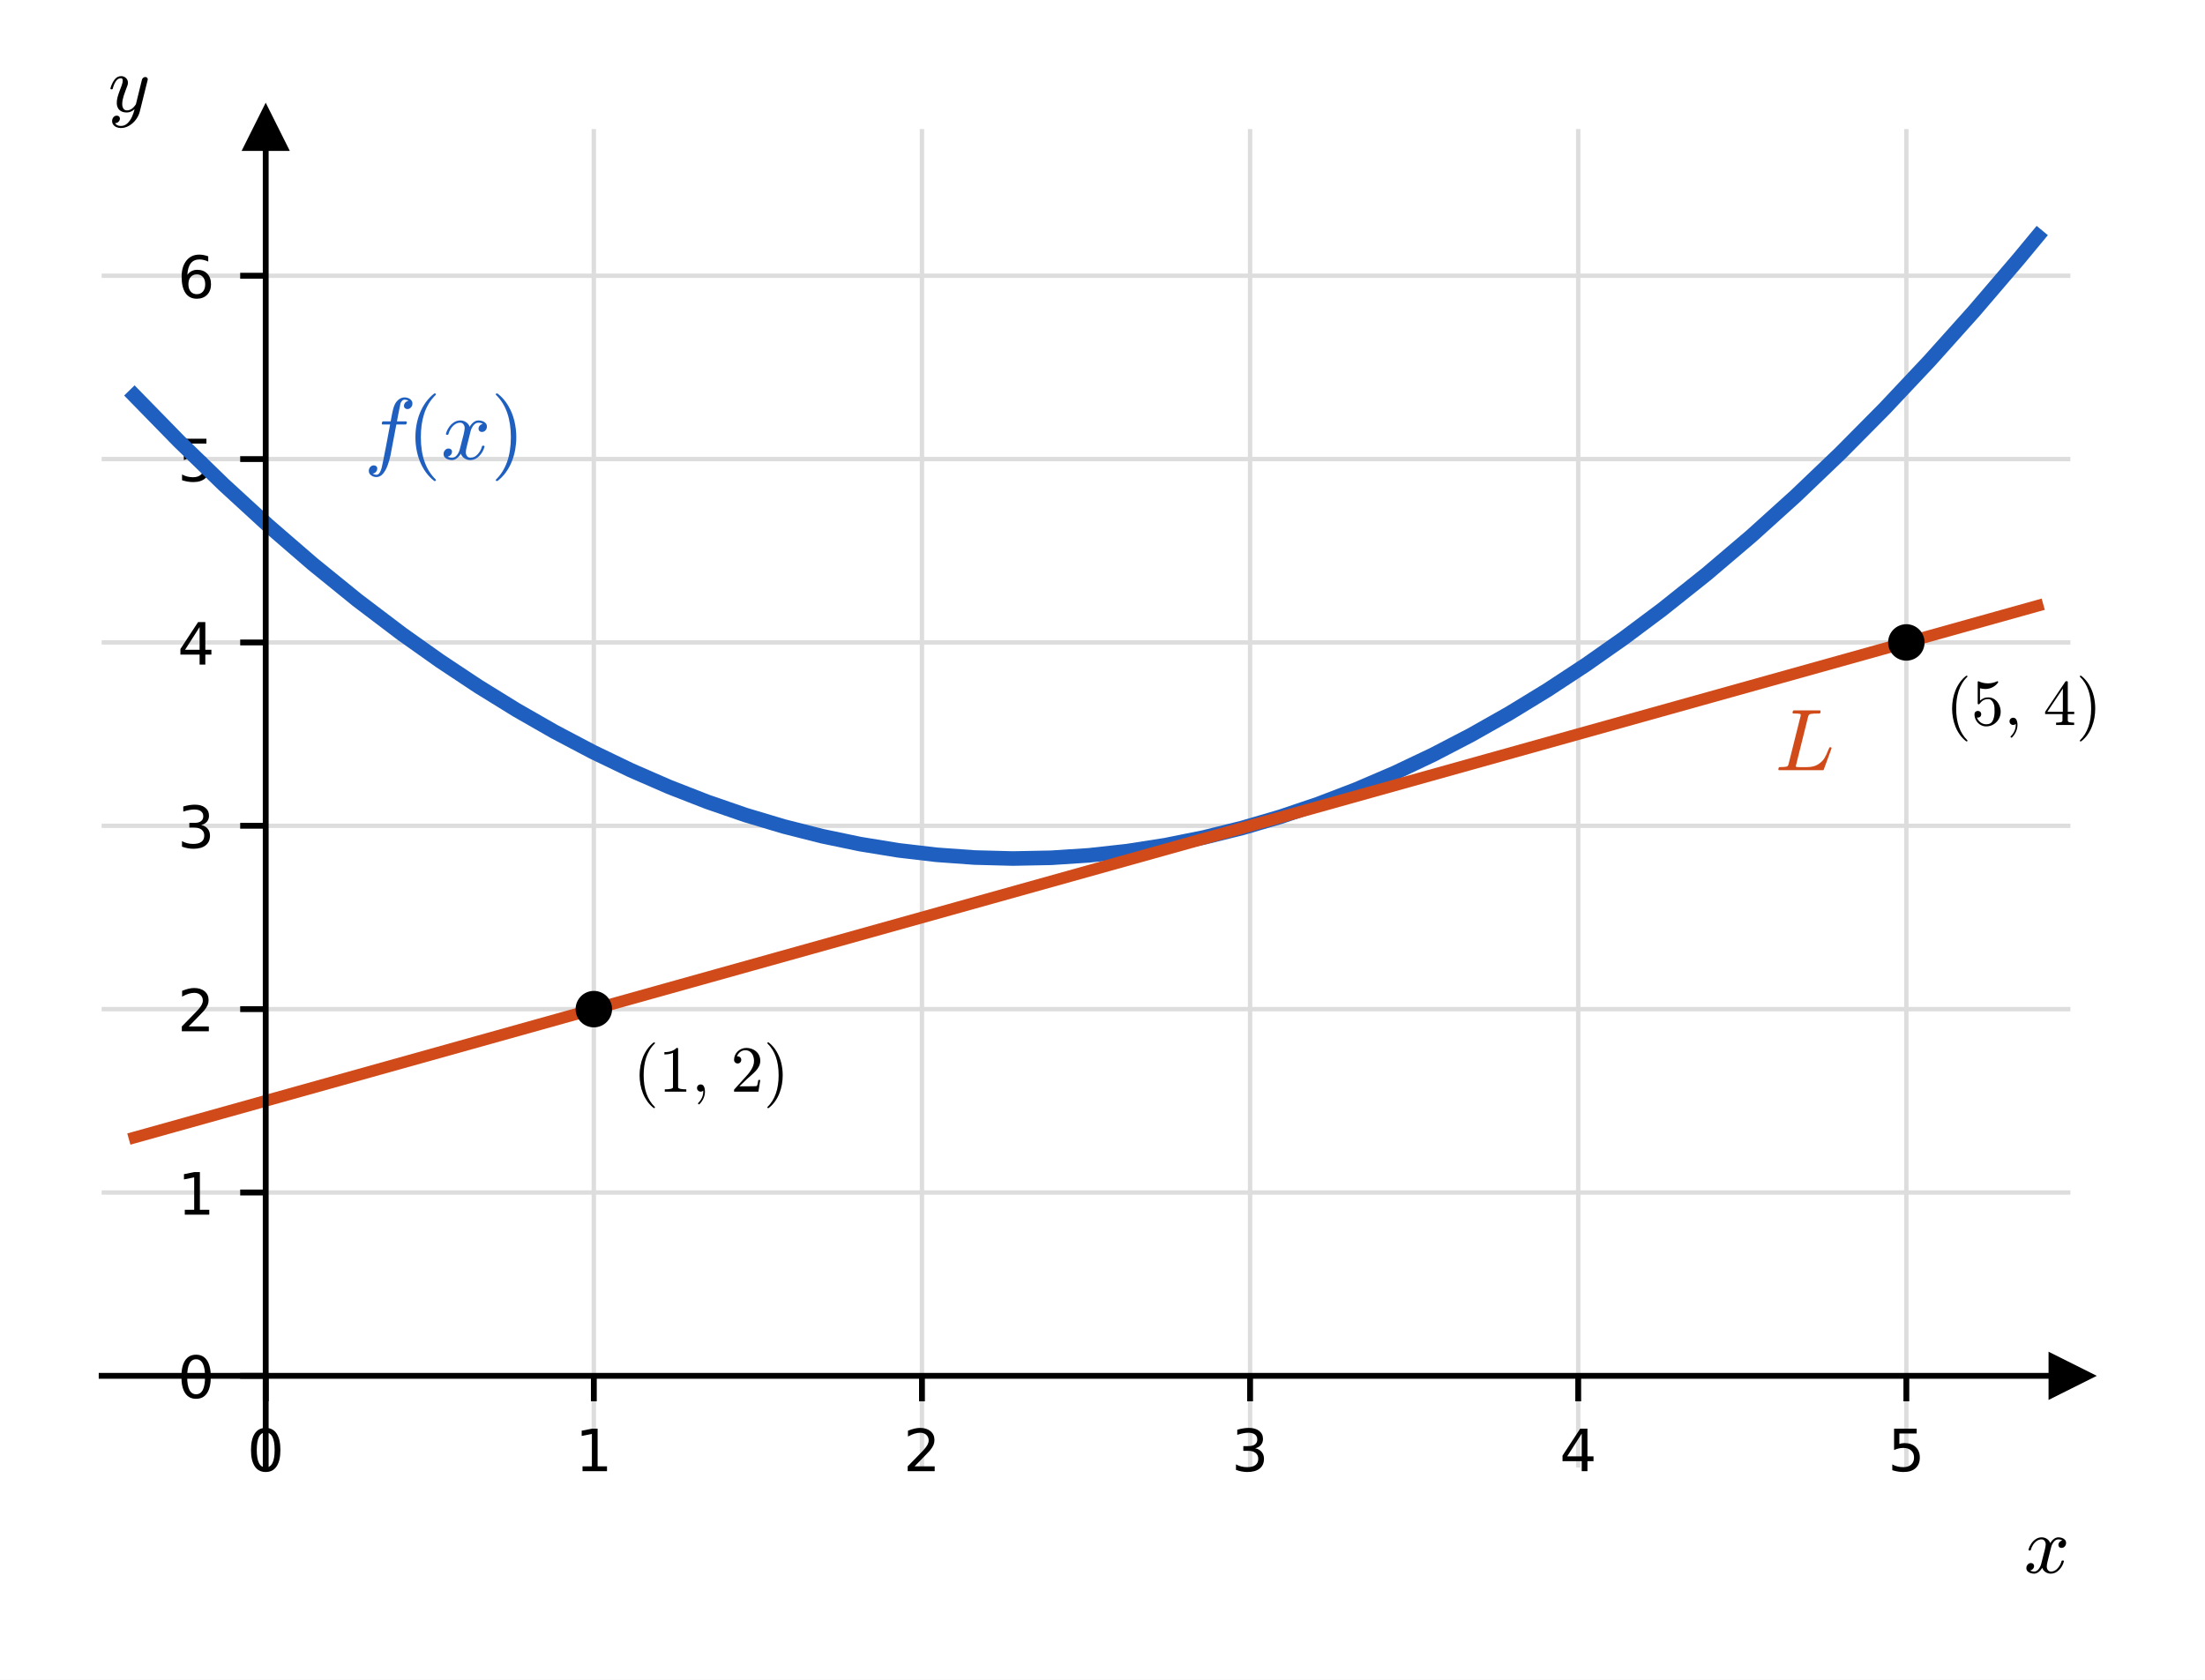
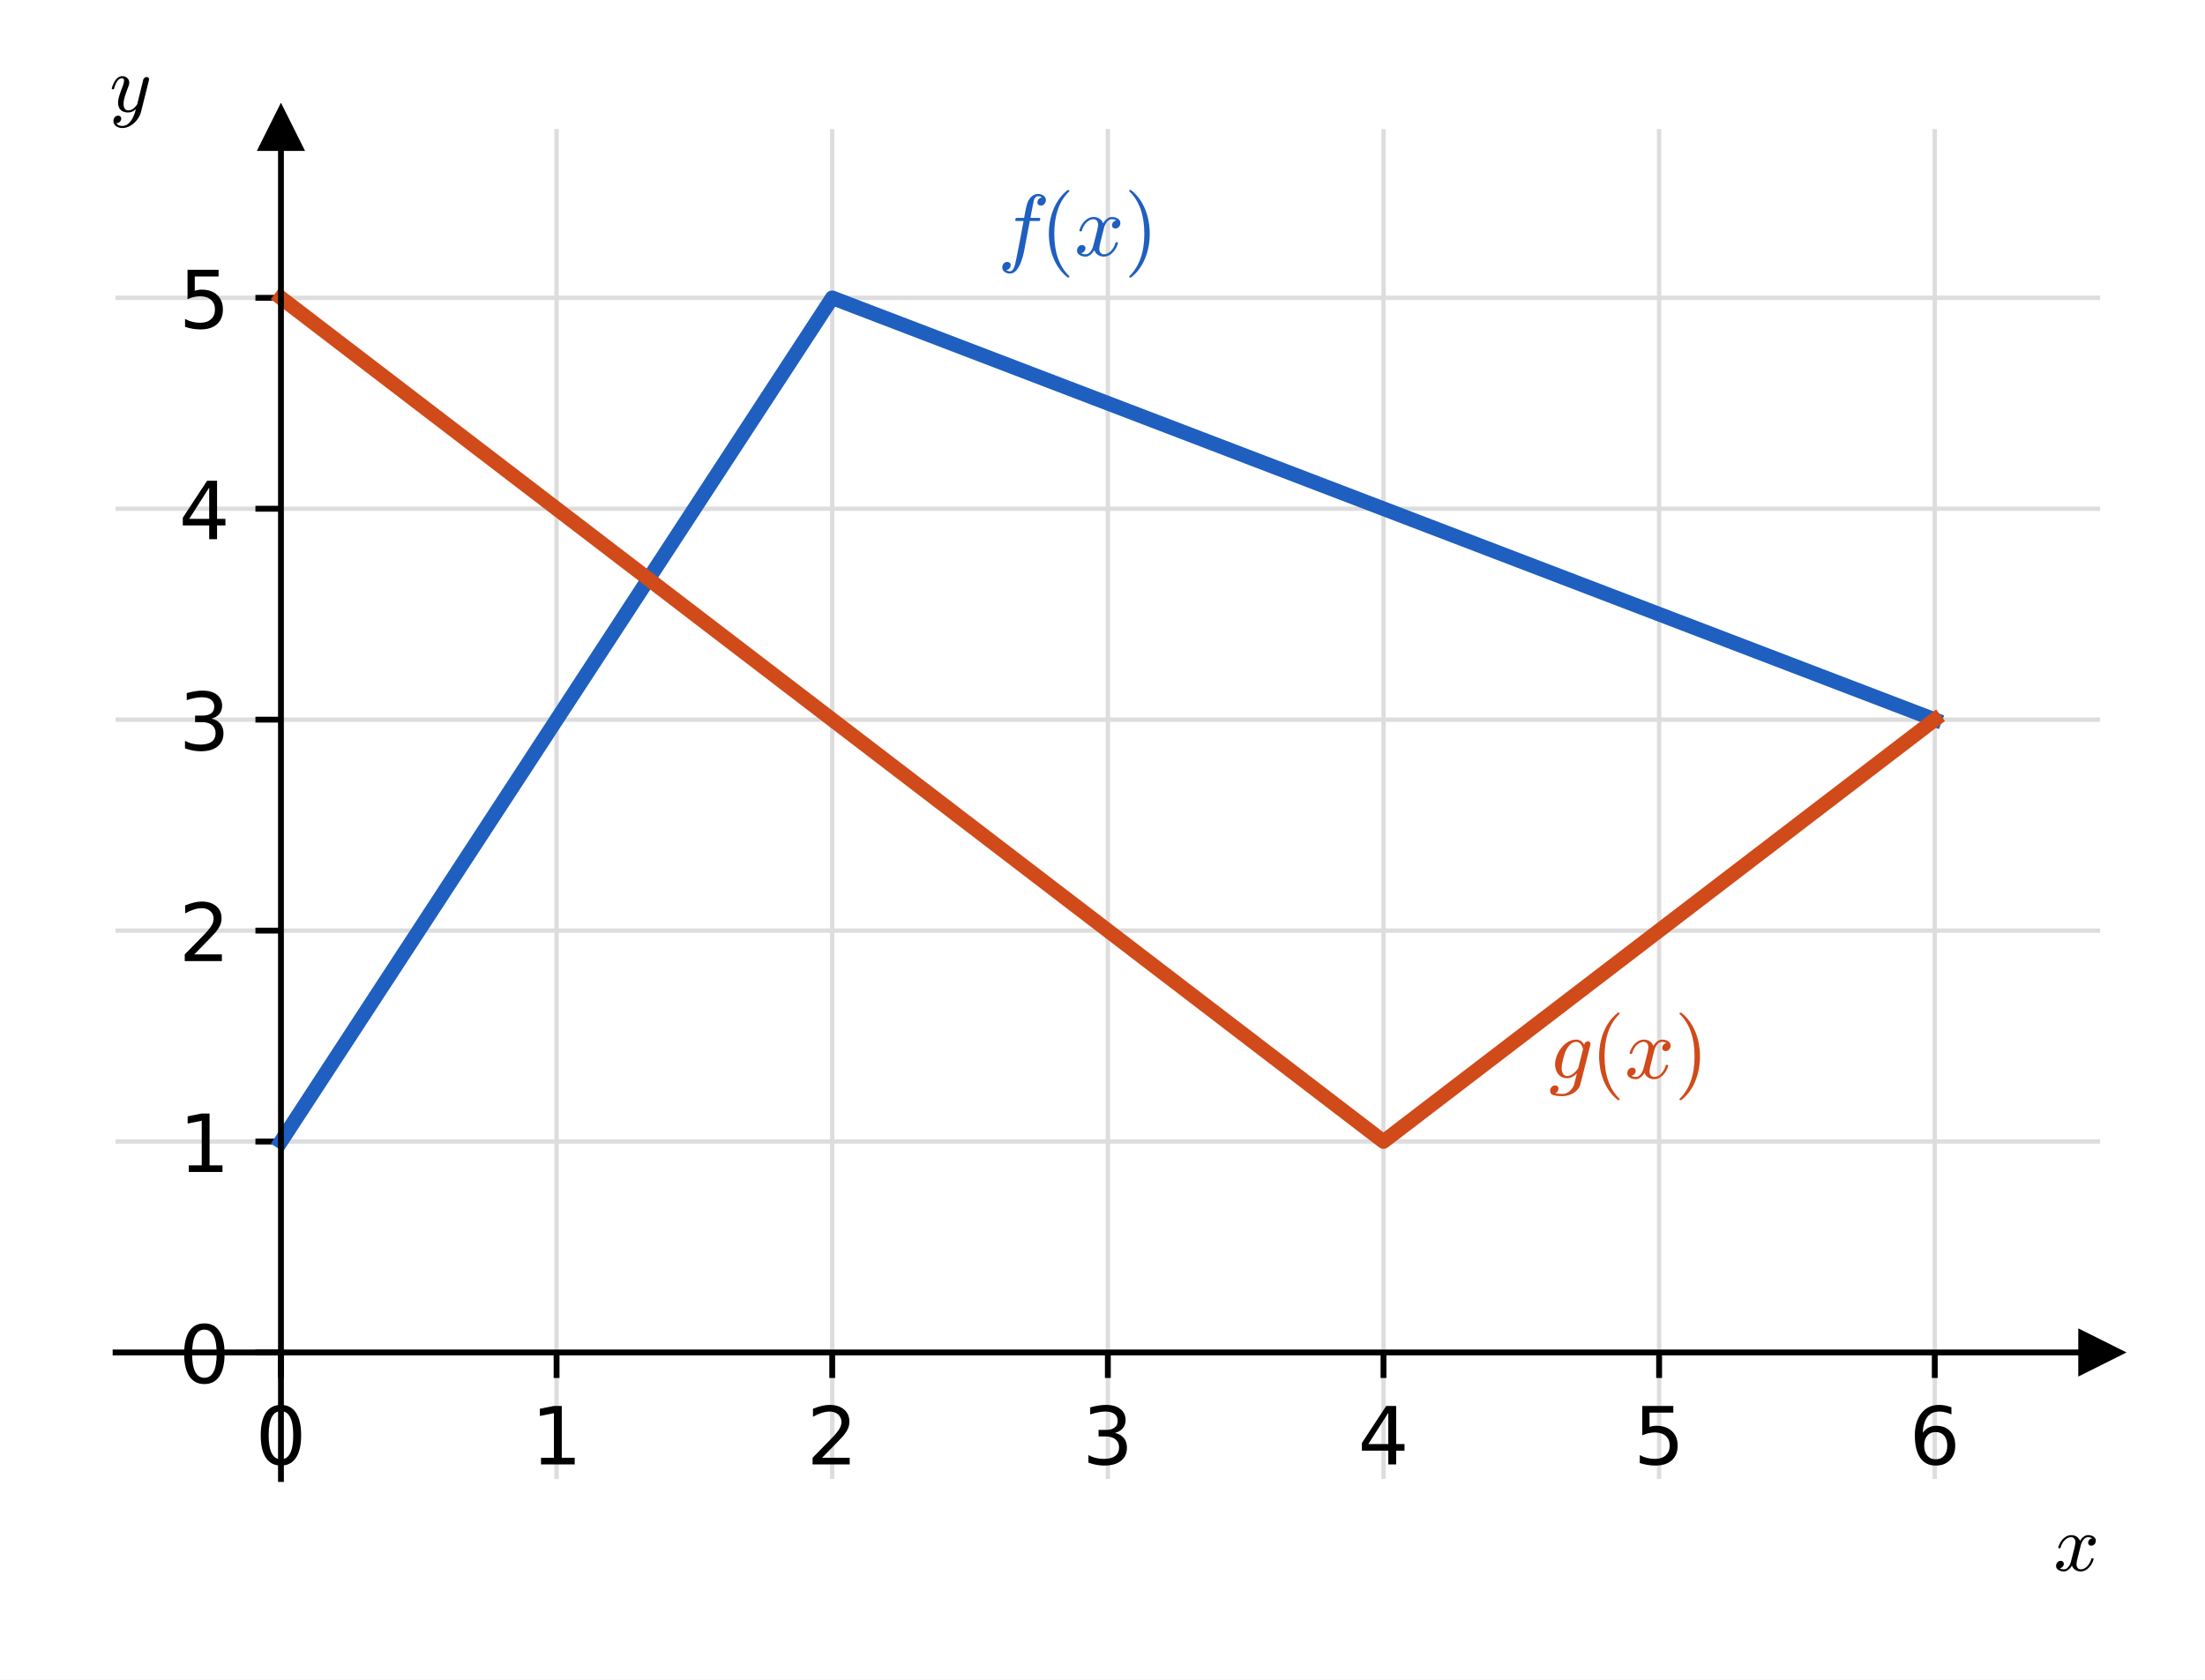
<svg xmlns="http://www.w3.org/2000/svg" xmlns:xlink="http://www.w3.org/1999/xlink" width="302.4pt" height="230.4pt" viewBox="0 0 302.4 230.4" version="1.1">
  <defs>
    <style type="text/css">*{stroke-linejoin: round; stroke-linecap: butt}</style>
  </defs>
  <g id="figure_1">
    <g id="patch_1">
      <path d="M 0 230.4  L 302.4 230.4  L 302.4 0  L 0 0  z " style="fill: #ffffff" />
    </g>
    <g id="axes_1">
      <g id="patch_2">
-         <path d="M 13.94 201.283  L 283.943 201.283  L 283.943 17.703  L 13.94 17.703  z " style="fill: #ffffff" />
+         <path d="M 15.849 202.86  L 288.02 202.86  L 288.02 17.703  L 15.849 17.703  z " style="fill: #ffffff" />
      </g>
      <g id="matplotlib.axis_1">
        <g id="xtick_1">
          <g id="line2d_1">
-             <path d="M 36.44 201.283  L 36.44 17.703  " clip-path="url(#p393268f11a)" style="fill: none; stroke: #dddddd; stroke-width: 0.6; stroke-linecap: square" />
+             <path d="M 38.53 202.86  L 38.53 17.703  " clip-path="url(#p8ba9bf5722)" style="fill: none; stroke: #dddddd; stroke-width: 0.6; stroke-linecap: square" />
          </g>
          <g id="line2d_2">
            <defs>
-               <path id="m65579dc578" d="M 0 0  L 0 3.5  " style="stroke: #000000; stroke-width: 0.8" />
+               <path id="m6b0a7094a6" d="M 0 0  L 0 3.5  " style="stroke: #000000; stroke-width: 0.8" />
            </defs>
            <g>
-               <use xlink:href="#m65579dc578" x="36.44" y="188.709" style="stroke: #000000; stroke-width: 0.8" />
+               <use xlink:href="#m6b0a7094a6" x="38.53" y="185.502" style="stroke: #000000; stroke-width: 0.8" />
            </g>
          </g>
          <g id="text_1">
-             <g transform="translate(33.89523 201.7876) scale(0.08 -0.08)">
+             <g transform="translate(35.03031 200.8599) scale(0.11 -0.11)">
              <defs>
                <path id="DejaVuSans-30" d="M 2034 4250  Q 1547 4250 1301 3770  Q 1056 3291 1056 2328  Q 1056 1369 1301 889  Q 1547 409 2034 409  Q 2525 409 2770 889  Q 3016 1369 3016 2328  Q 3016 3291 2770 3770  Q 2525 4250 2034 4250  z M 2034 4750  Q 2819 4750 3233 4129  Q 3647 3509 3647 2328  Q 3647 1150 3233 529  Q 2819 -91 2034 -91  Q 1250 -91 836 529  Q 422 1150 422 2328  Q 422 3509 836 4129  Q 1250 4750 2034 4750  z " transform="scale(0.015625)" />
              </defs>
              <use xlink:href="#DejaVuSans-30" />
            </g>
          </g>
        </g>
        <g id="xtick_2">
          <g id="line2d_3">
-             <path d="M 81.441 201.283  L 81.441 17.703  " clip-path="url(#p393268f11a)" style="fill: none; stroke: #dddddd; stroke-width: 0.6; stroke-linecap: square" />
+             <path d="M 76.331 202.86  L 76.331 17.703  " clip-path="url(#p8ba9bf5722)" style="fill: none; stroke: #dddddd; stroke-width: 0.6; stroke-linecap: square" />
          </g>
          <g id="line2d_4">
            <g>
-               <use xlink:href="#m65579dc578" x="81.441" y="188.709" style="stroke: #000000; stroke-width: 0.8" />
+               <use xlink:href="#m6b0a7094a6" x="76.331" y="185.502" style="stroke: #000000; stroke-width: 0.8" />
            </g>
          </g>
          <g id="text_2">
-             <g transform="translate(78.8957 201.7876) scale(0.08 -0.08)">
+             <g transform="translate(72.83187 200.8599) scale(0.11 -0.11)">
              <defs>
                <path id="DejaVuSans-31" d="M 794 531  L 1825 531  L 1825 4091  L 703 3866  L 703 4441  L 1819 4666  L 2450 4666  L 2450 531  L 3481 531  L 3481 0  L 794 0  L 794 531  z " transform="scale(0.015625)" />
              </defs>
              <use xlink:href="#DejaVuSans-31" />
            </g>
          </g>
        </g>
        <g id="xtick_3">
          <g id="line2d_5">
-             <path d="M 126.441 201.283  L 126.441 17.703  " clip-path="url(#p393268f11a)" style="fill: none; stroke: #dddddd; stroke-width: 0.6; stroke-linecap: square" />
+             <path d="M 114.133 202.86  L 114.133 17.703  " clip-path="url(#p8ba9bf5722)" style="fill: none; stroke: #dddddd; stroke-width: 0.6; stroke-linecap: square" />
          </g>
          <g id="line2d_6">
            <g>
-               <use xlink:href="#m65579dc578" x="126.441" y="188.709" style="stroke: #000000; stroke-width: 0.8" />
+               <use xlink:href="#m6b0a7094a6" x="114.133" y="185.502" style="stroke: #000000; stroke-width: 0.8" />
            </g>
          </g>
          <g id="text_3">
-             <g transform="translate(123.8962 201.7876) scale(0.08 -0.08)">
+             <g transform="translate(110.6334 200.8599) scale(0.11 -0.11)">
              <defs>
                <path id="DejaVuSans-32" d="M 1228 531  L 3431 531  L 3431 0  L 469 0  L 469 531  Q 828 903 1448 1529  Q 2069 2156 2228 2338  Q 2531 2678 2651 2914  Q 2772 3150 2772 3378  Q 2772 3750 2511 3984  Q 2250 4219 1831 4219  Q 1534 4219 1204 4116  Q 875 4013 500 3803  L 500 4441  Q 881 4594 1212 4672  Q 1544 4750 1819 4750  Q 2544 4750 2975 4387  Q 3406 4025 3406 3419  Q 3406 3131 3298 2873  Q 3191 2616 2906 2266  Q 2828 2175 2409 1742  Q 1991 1309 1228 531  z " transform="scale(0.015625)" />
              </defs>
              <use xlink:href="#DejaVuSans-32" />
            </g>
          </g>
        </g>
        <g id="xtick_4">
          <g id="line2d_7">
-             <path d="M 171.442 201.283  L 171.442 17.703  " clip-path="url(#p393268f11a)" style="fill: none; stroke: #dddddd; stroke-width: 0.6; stroke-linecap: square" />
+             <path d="M 151.934 202.86  L 151.934 17.703  " clip-path="url(#p8ba9bf5722)" style="fill: none; stroke: #dddddd; stroke-width: 0.6; stroke-linecap: square" />
          </g>
          <g id="line2d_8">
            <g>
-               <use xlink:href="#m65579dc578" x="171.442" y="188.709" style="stroke: #000000; stroke-width: 0.8" />
+               <use xlink:href="#m6b0a7094a6" x="151.934" y="185.502" style="stroke: #000000; stroke-width: 0.8" />
            </g>
          </g>
          <g id="text_4">
-             <g transform="translate(168.8966 201.7876) scale(0.08 -0.08)">
+             <g transform="translate(148.435 200.8599) scale(0.11 -0.11)">
              <defs>
                <path id="DejaVuSans-33" d="M 2597 2516  Q 3050 2419 3304 2112  Q 3559 1806 3559 1356  Q 3559 666 3084 287  Q 2609 -91 1734 -91  Q 1441 -91 1130 -33  Q 819 25 488 141  L 488 750  Q 750 597 1062 519  Q 1375 441 1716 441  Q 2309 441 2620 675  Q 2931 909 2931 1356  Q 2931 1769 2642 2001  Q 2353 2234 1838 2234  L 1294 2234  L 1294 2753  L 1863 2753  Q 2328 2753 2575 2939  Q 2822 3125 2822 3475  Q 2822 3834 2567 4026  Q 2313 4219 1838 4219  Q 1578 4219 1281 4162  Q 984 4106 628 3988  L 628 4550  Q 988 4650 1302 4700  Q 1616 4750 1894 4750  Q 2613 4750 3031 4423  Q 3450 4097 3450 3541  Q 3450 3153 3228 2886  Q 3006 2619 2597 2516  z " transform="scale(0.015625)" />
              </defs>
              <use xlink:href="#DejaVuSans-33" />
            </g>
          </g>
        </g>
        <g id="xtick_5">
          <g id="line2d_9">
-             <path d="M 216.442 201.283  L 216.442 17.703  " clip-path="url(#p393268f11a)" style="fill: none; stroke: #dddddd; stroke-width: 0.6; stroke-linecap: square" />
+             <path d="M 189.736 202.86  L 189.736 17.703  " clip-path="url(#p8ba9bf5722)" style="fill: none; stroke: #dddddd; stroke-width: 0.6; stroke-linecap: square" />
          </g>
          <g id="line2d_10">
            <g>
-               <use xlink:href="#m65579dc578" x="216.442" y="188.709" style="stroke: #000000; stroke-width: 0.8" />
+               <use xlink:href="#m6b0a7094a6" x="189.736" y="185.502" style="stroke: #000000; stroke-width: 0.8" />
            </g>
          </g>
          <g id="text_5">
-             <g transform="translate(213.8971 201.7876) scale(0.08 -0.08)">
+             <g transform="translate(186.2366 200.8599) scale(0.11 -0.11)">
              <defs>
                <path id="DejaVuSans-34" d="M 2419 4116  L 825 1625  L 2419 1625  L 2419 4116  z M 2253 4666  L 3047 4666  L 3047 1625  L 3713 1625  L 3713 1100  L 3047 1100  L 3047 0  L 2419 0  L 2419 1100  L 313 1100  L 313 1709  L 2253 4666  z " transform="scale(0.015625)" />
              </defs>
              <use xlink:href="#DejaVuSans-34" />
            </g>
          </g>
        </g>
        <g id="xtick_6">
          <g id="line2d_11">
-             <path d="M 261.443 201.283  L 261.443 17.703  " clip-path="url(#p393268f11a)" style="fill: none; stroke: #dddddd; stroke-width: 0.6; stroke-linecap: square" />
+             <path d="M 227.537 202.86  L 227.537 17.703  " clip-path="url(#p8ba9bf5722)" style="fill: none; stroke: #dddddd; stroke-width: 0.6; stroke-linecap: square" />
          </g>
          <g id="line2d_12">
            <g>
-               <use xlink:href="#m65579dc578" x="261.443" y="188.709" style="stroke: #000000; stroke-width: 0.8" />
+               <use xlink:href="#m6b0a7094a6" x="227.537" y="185.502" style="stroke: #000000; stroke-width: 0.8" />
            </g>
          </g>
          <g id="text_6">
-             <g transform="translate(258.8976 201.7876) scale(0.08 -0.08)">
+             <g transform="translate(224.0381 200.8599) scale(0.11 -0.11)">
              <defs>
                <path id="DejaVuSans-35" d="M 691 4666  L 3169 4666  L 3169 4134  L 1269 4134  L 1269 2991  Q 1406 3038 1543 3061  Q 1681 3084 1819 3084  Q 2600 3084 3056 2656  Q 3513 2228 3513 1497  Q 3513 744 3044 326  Q 2575 -91 1722 -91  Q 1428 -91 1123 -41  Q 819 9 494 109  L 494 744  Q 775 591 1075 516  Q 1375 441 1709 441  Q 2250 441 2565 725  Q 2881 1009 2881 1497  Q 2881 1984 2565 2268  Q 2250 2553 1709 2553  Q 1456 2553 1204 2497  Q 953 2441 691 2322  L 691 4666  z " transform="scale(0.015625)" />
              </defs>
              <use xlink:href="#DejaVuSans-35" />
            </g>
          </g>
        </g>
-         <g id="text_7">
-           <g transform="translate(277.5628 215.8096) scale(0.11 -0.11)">
+         <g id="xtick_7">
+           <g id="line2d_13">
+             <path d="M 265.339 202.86  L 265.339 17.703  " clip-path="url(#p8ba9bf5722)" style="fill: none; stroke: #dddddd; stroke-width: 0.6; stroke-linecap: square" />
+           </g>
+           <g id="line2d_14">
+             <g>
+               <use xlink:href="#m6b0a7094a6" x="265.339" y="185.502" style="stroke: #000000; stroke-width: 0.8" />
+             </g>
+           </g>
+           <g id="text_7">
+             <g transform="translate(261.8397 200.8599) scale(0.11 -0.11)">
+               <defs>
+                 <path id="DejaVuSans-36" d="M 2113 2584  Q 1688 2584 1439 2293  Q 1191 2003 1191 1497  Q 1191 994 1439 701  Q 1688 409 2113 409  Q 2538 409 2786 701  Q 3034 994 3034 1497  Q 3034 2003 2786 2293  Q 2538 2584 2113 2584  z M 3366 4563  L 3366 3988  Q 3128 4100 2886 4159  Q 2644 4219 2406 4219  Q 1781 4219 1451 3797  Q 1122 3375 1075 2522  Q 1259 2794 1537 2939  Q 1816 3084 2150 3084  Q 2853 3084 3261 2657  Q 3669 2231 3669 1497  Q 3669 778 3244 343  Q 2819 -91 2113 -91  Q 1303 -91 875 529  Q 447 1150 447 2328  Q 447 3434 972 4092  Q 1497 4750 2381 4750  Q 2619 4750 2861 4703  Q 3103 4656 3366 4563  z " transform="scale(0.015625)" />
+               </defs>
+               <use xlink:href="#DejaVuSans-36" />
+             </g>
+           </g>
+         </g>
+         <g id="text_8">
+           <g transform="translate(281.64 215.5059) scale(0.11 -0.11)">
            <defs>
              <path id="Cmmi10-78" d="M 500 184  Q 613 97 819 97  Q 1019 97 1172 289  Q 1325 481 1381 709  L 1672 1844  Q 1741 2153 1741 2266  Q 1741 2425 1652 2544  Q 1563 2663 1403 2663  Q 1200 2663 1022 2536  Q 844 2409 722 2214  Q 600 2019 550 1819  Q 538 1778 500 1778  L 422 1778  Q 372 1778 372 1838  L 372 1856  Q 434 2094 584 2320  Q 734 2547 951 2687  Q 1169 2828 1416 2828  Q 1650 2828 1839 2703  Q 2028 2578 2106 2363  Q 2216 2559 2386 2693  Q 2556 2828 2759 2828  Q 2897 2828 3040 2779  Q 3184 2731 3275 2631  Q 3366 2531 3366 2381  Q 3366 2219 3261 2101  Q 3156 1984 2994 1984  Q 2891 1984 2822 2050  Q 2753 2116 2753 2216  Q 2753 2350 2845 2451  Q 2938 2553 3066 2572  Q 2950 2663 2747 2663  Q 2541 2663 2389 2472  Q 2238 2281 2175 2047  L 1894 916  Q 1825 659 1825 494  Q 1825 331 1917 214  Q 2009 97 2163 97  Q 2463 97 2698 361  Q 2934 625 3009 941  Q 3022 978 3059 978  L 3138 978  Q 3163 978 3178 961  Q 3194 944 3194 922  Q 3194 916 3188 903  Q 3097 522 2806 225  Q 2516 -72 2150 -72  Q 1916 -72 1727 54  Q 1538 181 1459 397  Q 1359 209 1182 68  Q 1006 -72 806 -72  Q 669 -72 523 -23  Q 378 25 287 125  Q 197 225 197 378  Q 197 528 301 651  Q 406 775 563 775  Q 669 775 741 711  Q 813 647 813 544  Q 813 409 723 309  Q 634 209 500 184  z " transform="scale(0.015625)" />
            </defs>
            <use xlink:href="#Cmmi10-78" transform="translate(0 0.8125)" />
          </g>
        </g>
      </g>
      <g id="matplotlib.axis_2">
        <g id="ytick_1">
-           <g id="line2d_13">
-             <path d="M 13.94 188.709  L 283.943 188.709  " clip-path="url(#p393268f11a)" style="fill: none; stroke: #dddddd; stroke-width: 0.6; stroke-linecap: square" />
-           </g>
-           <g id="line2d_14">
+           <g id="line2d_15">
+             <path d="M 15.849 185.502  L 288.02 185.502  " clip-path="url(#p8ba9bf5722)" style="fill: none; stroke: #dddddd; stroke-width: 0.6; stroke-linecap: square" />
+           </g>
+           <g id="line2d_16">
            <defs>
-               <path id="m1fa55001bf" d="M 0 0  L -3.5 0  " style="stroke: #000000; stroke-width: 0.8" />
+               <path id="m00e5657a5b" d="M 0 0  L -3.5 0  " style="stroke: #000000; stroke-width: 0.8" />
            </defs>
            <g>
-               <use xlink:href="#m1fa55001bf" x="36.44" y="188.709" style="stroke: #000000; stroke-width: 0.8" />
-             </g>
-           </g>
-           <g id="text_8">
-             <g transform="translate(24.35023 191.7482) scale(0.08 -0.08)">
+               <use xlink:href="#m00e5657a5b" x="38.53" y="185.502" style="stroke: #000000; stroke-width: 0.8" />
+             </g>
+           </g>
+           <g id="text_9">
+             <g transform="translate(24.53094 189.6808) scale(0.11 -0.11)">
              <use xlink:href="#DejaVuSans-30" />
            </g>
          </g>
        </g>
        <g id="ytick_2">
-           <g id="line2d_15">
-             <path d="M 13.94 163.561  L 283.943 163.561  " clip-path="url(#p393268f11a)" style="fill: none; stroke: #dddddd; stroke-width: 0.6; stroke-linecap: square" />
-           </g>
-           <g id="line2d_16">
-             <g>
-               <use xlink:href="#m1fa55001bf" x="36.44" y="163.561" style="stroke: #000000; stroke-width: 0.8" />
-             </g>
-           </g>
-           <g id="text_9">
-             <g transform="translate(24.35023 166.6003) scale(0.08 -0.08)">
+           <g id="line2d_17">
+             <path d="M 15.849 156.571  L 288.02 156.571  " clip-path="url(#p8ba9bf5722)" style="fill: none; stroke: #dddddd; stroke-width: 0.6; stroke-linecap: square" />
+           </g>
+           <g id="line2d_18">
+             <g>
+               <use xlink:href="#m00e5657a5b" x="38.53" y="156.571" style="stroke: #000000; stroke-width: 0.8" />
+             </g>
+           </g>
+           <g id="text_10">
+             <g transform="translate(24.53094 160.75) scale(0.11 -0.11)">
              <use xlink:href="#DejaVuSans-31" />
            </g>
          </g>
        </g>
        <g id="ytick_3">
-           <g id="line2d_17">
-             <path d="M 13.94 138.413  L 283.943 138.413  " clip-path="url(#p393268f11a)" style="fill: none; stroke: #dddddd; stroke-width: 0.6; stroke-linecap: square" />
-           </g>
-           <g id="line2d_18">
-             <g>
-               <use xlink:href="#m1fa55001bf" x="36.44" y="138.413" style="stroke: #000000; stroke-width: 0.8" />
-             </g>
-           </g>
-           <g id="text_10">
-             <g transform="translate(24.35023 141.4524) scale(0.08 -0.08)">
+           <g id="line2d_19">
+             <path d="M 15.849 127.64  L 288.02 127.64  " clip-path="url(#p8ba9bf5722)" style="fill: none; stroke: #dddddd; stroke-width: 0.6; stroke-linecap: square" />
+           </g>
+           <g id="line2d_20">
+             <g>
+               <use xlink:href="#m00e5657a5b" x="38.53" y="127.64" style="stroke: #000000; stroke-width: 0.8" />
+             </g>
+           </g>
+           <g id="text_11">
+             <g transform="translate(24.53094 131.8192) scale(0.11 -0.11)">
              <use xlink:href="#DejaVuSans-32" />
            </g>
          </g>
        </g>
        <g id="ytick_4">
-           <g id="line2d_19">
-             <path d="M 13.94 113.265  L 283.943 113.265  " clip-path="url(#p393268f11a)" style="fill: none; stroke: #dddddd; stroke-width: 0.6; stroke-linecap: square" />
-           </g>
-           <g id="line2d_20">
-             <g>
-               <use xlink:href="#m1fa55001bf" x="36.44" y="113.265" style="stroke: #000000; stroke-width: 0.8" />
-             </g>
-           </g>
-           <g id="text_11">
-             <g transform="translate(24.35023 116.3044) scale(0.08 -0.08)">
+           <g id="line2d_21">
+             <path d="M 15.849 98.709  L 288.02 98.709  " clip-path="url(#p8ba9bf5722)" style="fill: none; stroke: #dddddd; stroke-width: 0.6; stroke-linecap: square" />
+           </g>
+           <g id="line2d_22">
+             <g>
+               <use xlink:href="#m00e5657a5b" x="38.53" y="98.709" style="stroke: #000000; stroke-width: 0.8" />
+             </g>
+           </g>
+           <g id="text_12">
+             <g transform="translate(24.53094 102.8884) scale(0.11 -0.11)">
              <use xlink:href="#DejaVuSans-33" />
            </g>
          </g>
        </g>
        <g id="ytick_5">
-           <g id="line2d_21">
-             <path d="M 13.94 88.117  L 283.943 88.117  " clip-path="url(#p393268f11a)" style="fill: none; stroke: #dddddd; stroke-width: 0.6; stroke-linecap: square" />
-           </g>
-           <g id="line2d_22">
-             <g>
-               <use xlink:href="#m1fa55001bf" x="36.44" y="88.117" style="stroke: #000000; stroke-width: 0.8" />
-             </g>
-           </g>
-           <g id="text_12">
-             <g transform="translate(24.35023 91.15652) scale(0.08 -0.08)">
+           <g id="line2d_23">
+             <path d="M 15.849 69.778  L 288.02 69.778  " clip-path="url(#p8ba9bf5722)" style="fill: none; stroke: #dddddd; stroke-width: 0.6; stroke-linecap: square" />
+           </g>
+           <g id="line2d_24">
+             <g>
+               <use xlink:href="#m00e5657a5b" x="38.53" y="69.778" style="stroke: #000000; stroke-width: 0.8" />
+             </g>
+           </g>
+           <g id="text_13">
+             <g transform="translate(24.53094 73.95756) scale(0.11 -0.11)">
              <use xlink:href="#DejaVuSans-34" />
            </g>
          </g>
        </g>
        <g id="ytick_6">
-           <g id="line2d_23">
-             <path d="M 13.94 62.969  L 283.943 62.969  " clip-path="url(#p393268f11a)" style="fill: none; stroke: #dddddd; stroke-width: 0.6; stroke-linecap: square" />
-           </g>
-           <g id="line2d_24">
-             <g>
-               <use xlink:href="#m1fa55001bf" x="36.44" y="62.969" style="stroke: #000000; stroke-width: 0.8" />
-             </g>
-           </g>
-           <g id="text_13">
-             <g transform="translate(24.35023 66.0086) scale(0.08 -0.08)">
+           <g id="line2d_25">
+             <path d="M 15.849 40.848  L 288.02 40.848  " clip-path="url(#p8ba9bf5722)" style="fill: none; stroke: #dddddd; stroke-width: 0.6; stroke-linecap: square" />
+           </g>
+           <g id="line2d_26">
+             <g>
+               <use xlink:href="#m00e5657a5b" x="38.53" y="40.848" style="stroke: #000000; stroke-width: 0.8" />
+             </g>
+           </g>
+           <g id="text_14">
+             <g transform="translate(24.53094 45.02675) scale(0.11 -0.11)">
              <use xlink:href="#DejaVuSans-35" />
            </g>
          </g>
        </g>
-         <g id="ytick_7">
-           <g id="line2d_25">
-             <path d="M 13.94 37.821  L 283.943 37.821  " clip-path="url(#p393268f11a)" style="fill: none; stroke: #dddddd; stroke-width: 0.6; stroke-linecap: square" />
-           </g>
-           <g id="line2d_26">
-             <g>
-               <use xlink:href="#m1fa55001bf" x="36.44" y="37.821" style="stroke: #000000; stroke-width: 0.8" />
-             </g>
-           </g>
-           <g id="text_14">
-             <g transform="translate(24.35023 40.86068) scale(0.08 -0.08)">
-               <defs>
-                 <path id="DejaVuSans-36" d="M 2113 2584  Q 1688 2584 1439 2293  Q 1191 2003 1191 1497  Q 1191 994 1439 701  Q 1688 409 2113 409  Q 2538 409 2786 701  Q 3034 994 3034 1497  Q 3034 2003 2786 2293  Q 2538 2584 2113 2584  z M 3366 4563  L 3366 3988  Q 3128 4100 2886 4159  Q 2644 4219 2406 4219  Q 1781 4219 1451 3797  Q 1122 3375 1075 2522  Q 1259 2794 1537 2939  Q 1816 3084 2150 3084  Q 2853 3084 3261 2657  Q 3669 2231 3669 1497  Q 3669 778 3244 343  Q 2819 -91 2113 -91  Q 1303 -91 875 529  Q 447 1150 447 2328  Q 447 3434 972 4092  Q 1497 4750 2381 4750  Q 2619 4750 2861 4703  Q 3103 4656 3366 4563  z " transform="scale(0.015625)" />
-               </defs>
-               <use xlink:href="#DejaVuSans-36" />
-             </g>
-           </g>
-         </g>
        <g id="text_15">
-           <g transform="translate(14.85023 15.39297) scale(0.11 -0.11)">
+           <g transform="translate(15.03094 15.39297) scale(0.11 -0.11)">
            <defs>
              <path id="Cmmi10-79" d="M 538 -916  Q 672 -1147 1006 -1147  Q 1309 -1147 1531 -934  Q 1753 -722 1889 -420  Q 2025 -119 2100 197  Q 1816 -72 1484 -72  Q 1231 -72 1053 15  Q 875 103 776 276  Q 678 450 678 697  Q 678 906 734 1126  Q 791 1347 892 1617  Q 994 1888 1069 2088  Q 1153 2322 1153 2472  Q 1153 2663 1013 2663  Q 759 2663 595 2402  Q 431 2141 353 1819  Q 341 1778 300 1778  L 225 1778  Q 172 1778 172 1838  L 172 1856  Q 275 2238 487 2533  Q 700 2828 1025 2828  Q 1253 2828 1411 2678  Q 1569 2528 1569 2297  Q 1569 2178 1516 2047  Q 1488 1969 1388 1706  Q 1288 1444 1234 1272  Q 1181 1100 1147 934  Q 1113 769 1113 603  Q 1113 391 1203 244  Q 1294 97 1491 97  Q 1888 97 2203 581  L 2688 2553  Q 2709 2638 2787 2698  Q 2866 2759 2956 2759  Q 3034 2759 3092 2709  Q 3150 2659 3150 2578  Q 3150 2541 3144 2528  L 2509 -19  Q 2425 -347 2200 -647  Q 1975 -947 1658 -1130  Q 1341 -1313 997 -1313  Q 831 -1313 668 -1248  Q 506 -1184 406 -1056  Q 306 -928 306 -756  Q 306 -581 409 -453  Q 513 -325 684 -325  Q 788 -325 858 -389  Q 928 -453 928 -556  Q 928 -703 818 -812  Q 709 -922 563 -922  Q 556 -919 550 -917  Q 544 -916 538 -916  z " transform="scale(0.015625)" />
            </defs>
            <use xlink:href="#Cmmi10-79" transform="translate(0 0.8125)" />
          </g>
        </g>
      </g>
      <g id="line2d_27">
        <defs>
-           <path id="mfa7587db8c" d="M 2.5 0  L -2.5 -2.5  L -2.5 2.5  z " style="stroke: #000000; stroke-linejoin: miter" />
+           <path id="m1d93a29e92" d="M 2.5 0  L -2.5 -2.5  L -2.5 2.5  z " style="stroke: #000000; stroke-linejoin: miter" />
        </defs>
        <g>
-           <use xlink:href="#mfa7587db8c" x="283.943" y="188.709" style="stroke: #000000; stroke-linejoin: miter" />
+           <use xlink:href="#m1d93a29e92" x="288.02" y="185.502" style="stroke: #000000; stroke-linejoin: miter" />
        </g>
      </g>
      <g id="line2d_28">
        <defs>
-           <path id="ma98efe7ebd" d="M 0 -2.5  L -2.5 2.5  L 2.5 2.5  z " style="stroke: #000000; stroke-linejoin: miter" />
+           <path id="mccb1e13b4e" d="M 0 -2.5  L -2.5 2.5  L 2.5 2.5  z " style="stroke: #000000; stroke-linejoin: miter" />
        </defs>
        <g>
-           <use xlink:href="#ma98efe7ebd" x="36.44" y="17.703" style="stroke: #000000; stroke-linejoin: miter" />
+           <use xlink:href="#mccb1e13b4e" x="38.53" y="17.703" style="stroke: #000000; stroke-linejoin: miter" />
        </g>
      </g>
      <g id="line2d_29">
-         <path d="M 18.44 54.268  L 24.55 60.525  L 30.661 66.458  L 36.771 72.067  L 42.882 77.35  L 48.992 82.309  L 55.103 86.944  L 60.34 90.658  L 65.578 94.134  L 70.815 97.371  L 76.053 100.37  L 81.29 103.13  L 86.528 105.652  L 91.765 107.935  L 97.003 109.98  L 102.24 111.787  L 107.478 113.355  L 112.715 114.684  L 117.953 115.775  L 123.19 116.628  L 128.428 117.242  L 133.665 117.618  L 138.903 117.755  L 144.14 117.654  L 149.378 117.314  L 154.615 116.736  L 159.853 115.919  L 165.09 114.864  L 170.328 113.571  L 175.565 112.039  L 180.803 110.268  L 186.04 108.26  L 191.278 106.012  L 196.515 103.526  L 201.753 100.802  L 206.99 97.839  L 212.228 94.638  L 217.466 91.198  L 222.703 87.52  L 227.941 83.604  L 234.051 78.733  L 240.161 73.538  L 246.272 68.018  L 252.382 62.173  L 258.493 56.004  L 264.603 49.511  L 270.714 42.693  L 276.824 35.55  L 279.443 32.389  L 279.443 32.389  " clip-path="url(#p393268f11a)" style="fill: none; stroke: #1f5fbf; stroke-width: 2; stroke-linecap: square" />
+         <path d="M 38.53 156.571  L 114.133 40.848  L 265.339 98.709  " clip-path="url(#p8ba9bf5722)" style="fill: none; stroke: #1f5fbf; stroke-width: 2; stroke-linecap: square" />
      </g>
      <g id="line2d_30">
-         <path d="M 18.44 156.017  L 279.443 83.088  " clip-path="url(#p393268f11a)" style="fill: none; stroke: #d04a1a; stroke-width: 1.6; stroke-linecap: square" />
+         <path d="M 38.53 40.848  L 189.736 156.571  L 265.339 98.709  " clip-path="url(#p8ba9bf5722)" style="fill: none; stroke: #d04a1a; stroke-width: 2; stroke-linecap: square" />
      </g>
      <g id="patch_3">
-         <path d="M 36.44 201.283  L 36.44 17.703  " style="fill: none; stroke: #000000; stroke-width: 0.8; stroke-linejoin: miter; stroke-linecap: square" />
+         <path d="M 38.53 202.86  L 38.53 17.703  " style="fill: none; stroke: #000000; stroke-width: 0.8; stroke-linejoin: miter; stroke-linecap: square" />
      </g>
      <g id="patch_4">
-         <path d="M 13.94 188.709  L 283.943 188.709  " style="fill: none; stroke: #000000; stroke-width: 0.8; stroke-linejoin: miter; stroke-linecap: square" />
+         <path d="M 15.849 185.502  L 288.02 185.502  " style="fill: none; stroke: #000000; stroke-width: 0.8; stroke-linejoin: miter; stroke-linecap: square" />
      </g>
      <g id="text_16">
-         <g transform="translate(86.84076 149.7296) scale(0.09 -0.09)">
-           <defs>
-             <path id="Cmr10-28" d="M 1984 -1588  Q 1628 -1306 1370 -942  Q 1113 -578 948 -165  Q 784 247 703 697  Q 622 1147 622 1600  Q 622 2059 703 2509  Q 784 2959 951 3375  Q 1119 3791 1378 4153  Q 1638 4516 1984 4788  Q 1984 4800 2016 4800  L 2075 4800  Q 2094 4800 2109 4783  Q 2125 4766 2125 4744  Q 2125 4716 2113 4703  Q 1800 4397 1592 4047  Q 1384 3697 1257 3301  Q 1131 2906 1075 2482  Q 1019 2059 1019 1600  Q 1019 -434 2106 -1491  Q 2125 -1509 2125 -1544  Q 2125 -1559 2108 -1579  Q 2091 -1600 2075 -1600  L 2016 -1600  Q 1984 -1600 1984 -1588  z " transform="scale(0.015625)" />
-             <path id="Cmr10-31" d="M 594 0  L 594 225  Q 1394 225 1394 428  L 1394 3788  Q 1063 3628 556 3628  L 556 3853  Q 1341 3853 1741 4263  L 1831 4263  Q 1853 4263 1873 4245  Q 1894 4228 1894 4206  L 1894 428  Q 1894 225 2694 225  L 2694 0  L 594 0  z " transform="scale(0.015625)" />
-             <path id="Cmmi10-3b" d="M 634 -1153  Q 634 -1125 659 -1100  Q 891 -878 1019 -587  Q 1147 -297 1147 25  L 1147 103  Q 1044 0 891 0  Q 744 0 641 103  Q 538 206 538 353  Q 538 503 641 603  Q 744 703 891 703  Q 1119 703 1216 492  Q 1313 281 1313 25  Q 1313 -331 1170 -651  Q 1028 -972 769 -1228  Q 744 -1241 728 -1241  Q 697 -1241 665 -1212  Q 634 -1184 634 -1153  z " transform="scale(0.015625)" />
-             <path id="Cmr10-32" d="M 319 0  L 319 172  Q 319 188 331 206  L 1325 1306  Q 1550 1550 1690 1715  Q 1831 1881 1968 2097  Q 2106 2313 2186 2536  Q 2266 2759 2266 3009  Q 2266 3272 2169 3511  Q 2072 3750 1880 3894  Q 1688 4038 1416 4038  Q 1138 4038 916 3870  Q 694 3703 603 3438  Q 628 3444 672 3444  Q 816 3444 917 3347  Q 1019 3250 1019 3097  Q 1019 2950 917 2848  Q 816 2747 672 2747  Q 522 2747 420 2851  Q 319 2956 319 3097  Q 319 3338 409 3548  Q 500 3759 670 3923  Q 841 4088 1055 4175  Q 1269 4263 1509 4263  Q 1875 4263 2190 4108  Q 2506 3953 2690 3670  Q 2875 3388 2875 3009  Q 2875 2731 2753 2481  Q 2631 2231 2440 2026  Q 2250 1822 1953 1562  Q 1656 1303 1563 1216  L 838 519  L 1453 519  Q 1906 519 2211 526  Q 2516 534 2534 550  Q 2609 631 2688 1141  L 2875 1141  L 2694 0  L 319 0  z " transform="scale(0.015625)" />
-             <path id="Cmr10-29" d="M 416 -1600  Q 359 -1600 359 -1544  Q 359 -1516 372 -1503  Q 1466 -434 1466 1600  Q 1466 3634 384 4691  Q 359 4706 359 4744  Q 359 4766 376 4783  Q 394 4800 416 4800  L 475 4800  Q 494 4800 506 4788  Q 966 4425 1272 3906  Q 1578 3388 1720 2800  Q 1863 2213 1863 1600  Q 1863 1147 1786 708  Q 1709 269 1542 -157  Q 1375 -584 1119 -945  Q 863 -1306 506 -1588  Q 494 -1600 475 -1600  L 416 -1600  z " transform="scale(0.015625)" />
-           </defs>
-           <use xlink:href="#Cmr10-28" />
-           <use xlink:href="#Cmr10-31" transform="translate(38.81836 0)" />
-           <use xlink:href="#Cmmi10-3b" transform="translate(88.81836 0)" />
-           <use xlink:href="#Cmr10-32" transform="translate(148.695 0)" />
-           <use xlink:href="#Cmr10-29" transform="translate(198.695 0)" />
-         </g>
-       </g>
-       <g id="text_17">
-         <g transform="translate(266.8426 99.43371) scale(0.09 -0.09)">
-           <defs>
-             <path id="Cmr10-35" d="M 556 728  Q 622 541 758 387  Q 894 234 1080 148  Q 1266 63 1466 63  Q 1928 63 2103 422  Q 2278 781 2278 1294  Q 2278 1516 2270 1667  Q 2263 1819 2228 1959  Q 2169 2184 2020 2353  Q 1872 2522 1656 2522  Q 1441 2522 1286 2456  Q 1131 2391 1034 2303  Q 938 2216 863 2119  Q 788 2022 769 2016  L 697 2016  Q 681 2016 657 2036  Q 634 2056 634 2075  L 634 4213  Q 634 4228 654 4245  Q 675 4263 697 4263  L 716 4263  Q 1147 4056 1631 4056  Q 2106 4056 2547 4263  L 2566 4263  Q 2588 4263 2606 4247  Q 2625 4231 2625 4213  L 2625 4153  Q 2625 4122 2613 4122  Q 2394 3831 2064 3668  Q 1734 3506 1381 3506  Q 1125 3506 856 3578  L 856 2369  Q 1069 2541 1236 2614  Q 1403 2688 1663 2688  Q 2016 2688 2295 2484  Q 2575 2281 2725 1954  Q 2875 1628 2875 1288  Q 2875 903 2686 575  Q 2497 247 2172 53  Q 1847 -141 1466 -141  Q 1150 -141 886 21  Q 622 184 470 459  Q 319 734 319 1044  Q 319 1188 412 1278  Q 506 1369 647 1369  Q 788 1369 883 1276  Q 978 1184 978 1044  Q 978 906 883 811  Q 788 716 647 716  Q 625 716 597 720  Q 569 725 556 728  z " transform="scale(0.015625)" />
-             <path id="Cmr10-34" d="M 178 1056  L 178 1281  L 2156 4231  Q 2178 4263 2222 4263  L 2316 4263  Q 2388 4263 2388 4191  L 2388 1281  L 3016 1281  L 3016 1056  L 2388 1056  L 2388 428  Q 2388 297 2575 261  Q 2763 225 3009 225  L 3009 0  L 1247 0  L 1247 225  Q 1494 225 1681 261  Q 1869 297 1869 428  L 1869 1056  L 178 1056  z M 391 1281  L 1906 1281  L 1906 3547  L 391 1281  z " transform="scale(0.015625)" />
-           </defs>
-           <use xlink:href="#Cmr10-28" />
-           <use xlink:href="#Cmr10-35" transform="translate(38.81836 0)" />
-           <use xlink:href="#Cmmi10-3b" transform="translate(88.81836 0)" />
-           <use xlink:href="#Cmr10-34" transform="translate(148.695 0)" />
-           <use xlink:href="#Cmr10-29" transform="translate(198.695 0)" />
-         </g>
-       </g>
-       <g id="text_18">
-         <g style="fill: #1f5fbf" transform="translate(49.94037 62.96923) scale(0.12 -0.12)">
+         <g style="fill: #1f5fbf" transform="translate(136.8137 35.06145) scale(0.12 -0.12)">
          <defs>
            <path id="Cmmi10-66" d="M 622 -1056  Q 741 -1147 909 -1147  Q 1138 -1147 1281 -641  Q 1341 -397 1606 966  L 1900 2534  L 1350 2534  Q 1288 2534 1288 2619  Q 1313 2759 1369 2759  L 1941 2759  L 2016 3175  Q 2053 3369 2084 3508  Q 2116 3647 2152 3765  Q 2188 3884 2259 4031  Q 2369 4241 2555 4377  Q 2741 4513 2956 4513  Q 3097 4513 3230 4461  Q 3363 4409 3447 4306  Q 3531 4203 3531 4063  Q 3531 3900 3423 3779  Q 3316 3659 3163 3659  Q 3059 3659 2986 3723  Q 2913 3788 2913 3891  Q 2913 4031 3008 4136  Q 3103 4241 3244 4256  Q 3125 4347 2950 4347  Q 2853 4347 2767 4256  Q 2681 4166 2656 4063  Q 2616 3900 2478 3181  L 2400 2759  L 3059 2759  Q 3122 2759 3122 2675  Q 3119 2659 3109 2620  Q 3100 2581 3083 2557  Q 3066 2534 3041 2534  L 2356 2534  L 2059 972  Q 2003 631 1929 279  Q 1856 -72 1723 -442  Q 1591 -813 1384 -1063  Q 1178 -1313 897 -1313  Q 681 -1313 511 -1189  Q 341 -1066 341 -863  Q 341 -700 445 -579  Q 550 -459 709 -459  Q 816 -459 887 -523  Q 959 -588 959 -691  Q 959 -828 857 -942  Q 756 -1056 622 -1056  z " transform="scale(0.015625)" />
+             <path id="Cmr10-28" d="M 1984 -1588  Q 1628 -1306 1370 -942  Q 1113 -578 948 -165  Q 784 247 703 697  Q 622 1147 622 1600  Q 622 2059 703 2509  Q 784 2959 951 3375  Q 1119 3791 1378 4153  Q 1638 4516 1984 4788  Q 1984 4800 2016 4800  L 2075 4800  Q 2094 4800 2109 4783  Q 2125 4766 2125 4744  Q 2125 4716 2113 4703  Q 1800 4397 1592 4047  Q 1384 3697 1257 3301  Q 1131 2906 1075 2482  Q 1019 2059 1019 1600  Q 1019 -434 2106 -1491  Q 2125 -1509 2125 -1544  Q 2125 -1559 2108 -1579  Q 2091 -1600 2075 -1600  L 2016 -1600  Q 1984 -1600 1984 -1588  z " transform="scale(0.015625)" />
+             <path id="Cmr10-29" d="M 416 -1600  Q 359 -1600 359 -1544  Q 359 -1516 372 -1503  Q 1466 -434 1466 1600  Q 1466 3634 384 4691  Q 359 4706 359 4744  Q 359 4766 376 4783  Q 394 4800 416 4800  L 475 4800  Q 494 4800 506 4788  Q 966 4425 1272 3906  Q 1578 3388 1720 2800  Q 1863 2213 1863 1600  Q 1863 1147 1786 708  Q 1709 269 1542 -157  Q 1375 -584 1119 -945  Q 863 -1306 506 -1588  Q 494 -1600 475 -1600  L 416 -1600  z " transform="scale(0.015625)" />
          </defs>
          <use xlink:href="#Cmmi10-66" />
          <use xlink:href="#Cmr10-28" transform="translate(48.87695 0)" />
          <use xlink:href="#Cmmi10-78" transform="translate(87.69531 0)" />
          <use xlink:href="#Cmr10-29" transform="translate(144.7754 0)" />
        </g>
      </g>
-       <g id="text_19">
-         <g style="fill: #d04a1a" transform="translate(243.4424 105.7207) scale(0.12 -0.12)">
+       <g id="text_17">
+         <g style="fill: #d04a1a" transform="translate(212.4169 147.8916) scale(0.12 -0.12)">
          <defs>
-             <path id="Cmmi10-4c" d="M 300 0  Q 238 0 238 84  Q 241 100 250 139  Q 259 178 276 201  Q 294 225 319 225  Q 709 225 863 269  Q 947 297 984 441  L 1863 3956  Q 1875 4019 1875 4044  Q 1875 4113 1797 4122  Q 1678 4147 1338 4147  Q 1275 4147 1275 4231  Q 1297 4313 1309 4342  Q 1322 4372 1381 4372  L 3272 4372  Q 3328 4372 3328 4288  Q 3319 4222 3306 4184  Q 3294 4147 3244 4147  Q 2772 4147 2613 4116  Q 2456 4088 2419 3928  L 1544 416  Q 1516 338 1516 275  Q 1516 225 1734 225  L 2328 225  Q 2831 225 3143 425  Q 3456 625 3606 876  Q 3756 1128 3857 1398  Q 3959 1669 4006 1678  L 4063 1678  Q 4128 1678 4128 1594  L 3559 44  Q 3550 0 3500 0  L 300 0  z " transform="scale(0.015625)" />
+             <path id="Cmmi10-67" d="M 91 -916  Q 91 -759 198 -642  Q 306 -525 459 -525  Q 563 -525 633 -589  Q 703 -653 703 -756  Q 703 -872 637 -964  Q 572 -1056 469 -1094  Q 641 -1147 1006 -1147  Q 1300 -1147 1544 -920  Q 1788 -694 1863 -397  L 2047 353  Q 1700 0 1325 0  Q 1050 0 854 140  Q 659 281 556 515  Q 453 750 453 1013  Q 453 1306 573 1628  Q 694 1950 911 2225  Q 1128 2500 1409 2664  Q 1691 2828 2003 2828  Q 2191 2828 2341 2725  Q 2491 2622 2578 2450  Q 2641 2700 2853 2700  Q 2934 2700 2990 2651  Q 3047 2603 3047 2522  Q 3047 2503 3045 2493  Q 3044 2484 3041 2472  L 2309 -434  Q 2259 -634 2125 -800  Q 1991 -966 1809 -1077  Q 1628 -1188 1412 -1250  Q 1197 -1313 997 -1313  Q 631 -1313 361 -1242  Q 91 -1172 91 -916  z M 1338 166  Q 1747 166 2144 728  L 2497 2125  Q 2453 2347 2322 2505  Q 2191 2663 1991 2663  Q 1778 2663 1589 2489  Q 1400 2316 1275 2075  Q 1156 1844 1045 1411  Q 934 978 934 728  Q 934 509 1034 337  Q 1134 166 1338 166  z " transform="scale(0.015625)" />
          </defs>
-           <use xlink:href="#Cmmi10-4c" transform="translate(0 0.6875)" />
-         </g>
-       </g>
-       <g id="line2d_31">
-         <defs>
-           <path id="me949f7dcc3" d="M 0 2  C 0.53 2 1.039 1.789 1.414 1.414  C 1.789 1.039 2 0.53 2 0  C 2 -0.53 1.789 -1.039 1.414 -1.414  C 1.039 -1.789 0.53 -2 0 -2  C -0.53 -2 -1.039 -1.789 -1.414 -1.414  C -1.789 -1.039 -2 -0.53 -2 0  C -2 0.53 -1.789 1.039 -1.414 1.414  C -1.039 1.789 -0.53 2 0 2  z " style="stroke: #000000" />
-         </defs>
-         <g clip-path="url(#p393268f11a)">
-           <use xlink:href="#me949f7dcc3" x="81.441" y="138.413" style="stroke: #000000" />
-         </g>
-       </g>
-       <g id="line2d_32">
-         <g clip-path="url(#p393268f11a)">
-           <use xlink:href="#me949f7dcc3" x="261.443" y="88.117" style="stroke: #000000" />
+           <use xlink:href="#Cmmi10-67" />
+           <use xlink:href="#Cmr10-28" transform="translate(47.70508 0)" />
+           <use xlink:href="#Cmmi10-78" transform="translate(86.52344 0)" />
+           <use xlink:href="#Cmr10-29" transform="translate(143.6035 0)" />
        </g>
      </g>
    </g>
  </g>
  <defs>
-     <clipPath id="p393268f11a">
-       <rect x="13.94" y="17.703" width="270.003" height="183.58" />
+     <clipPath id="p8ba9bf5722">
+       <rect x="15.849" y="17.703" width="272.171" height="185.157" />
    </clipPath>
  </defs>
</svg>
